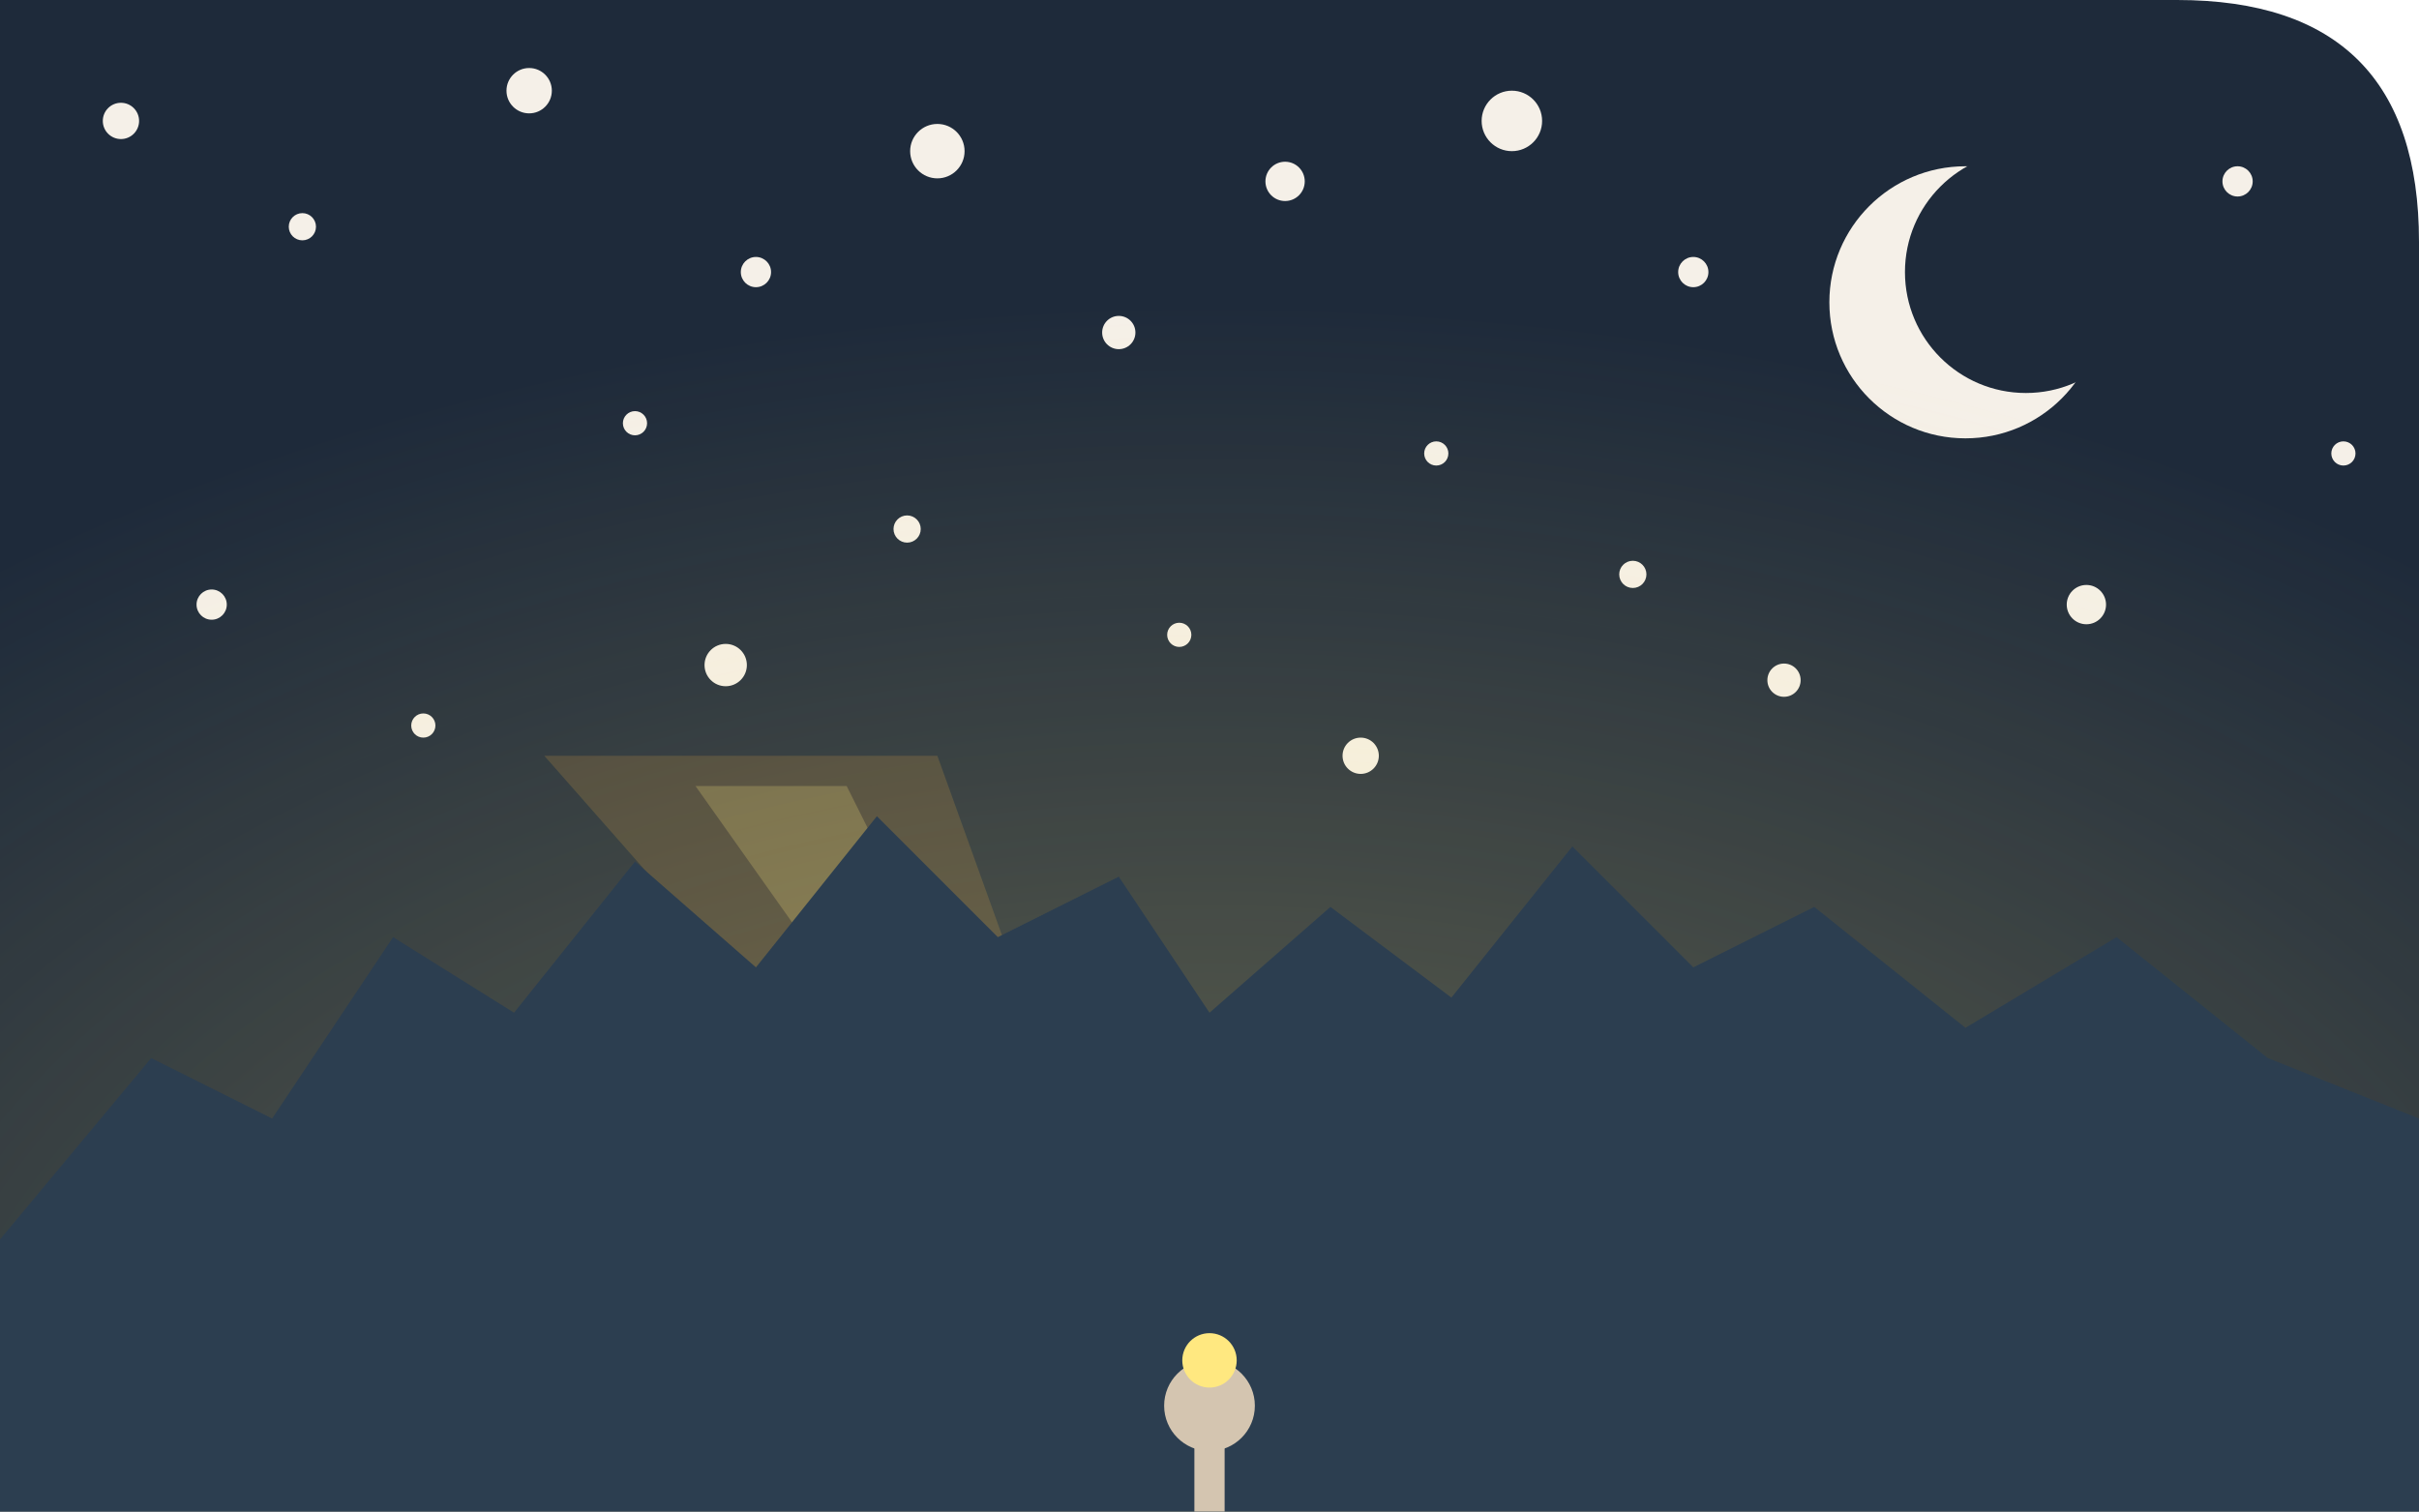
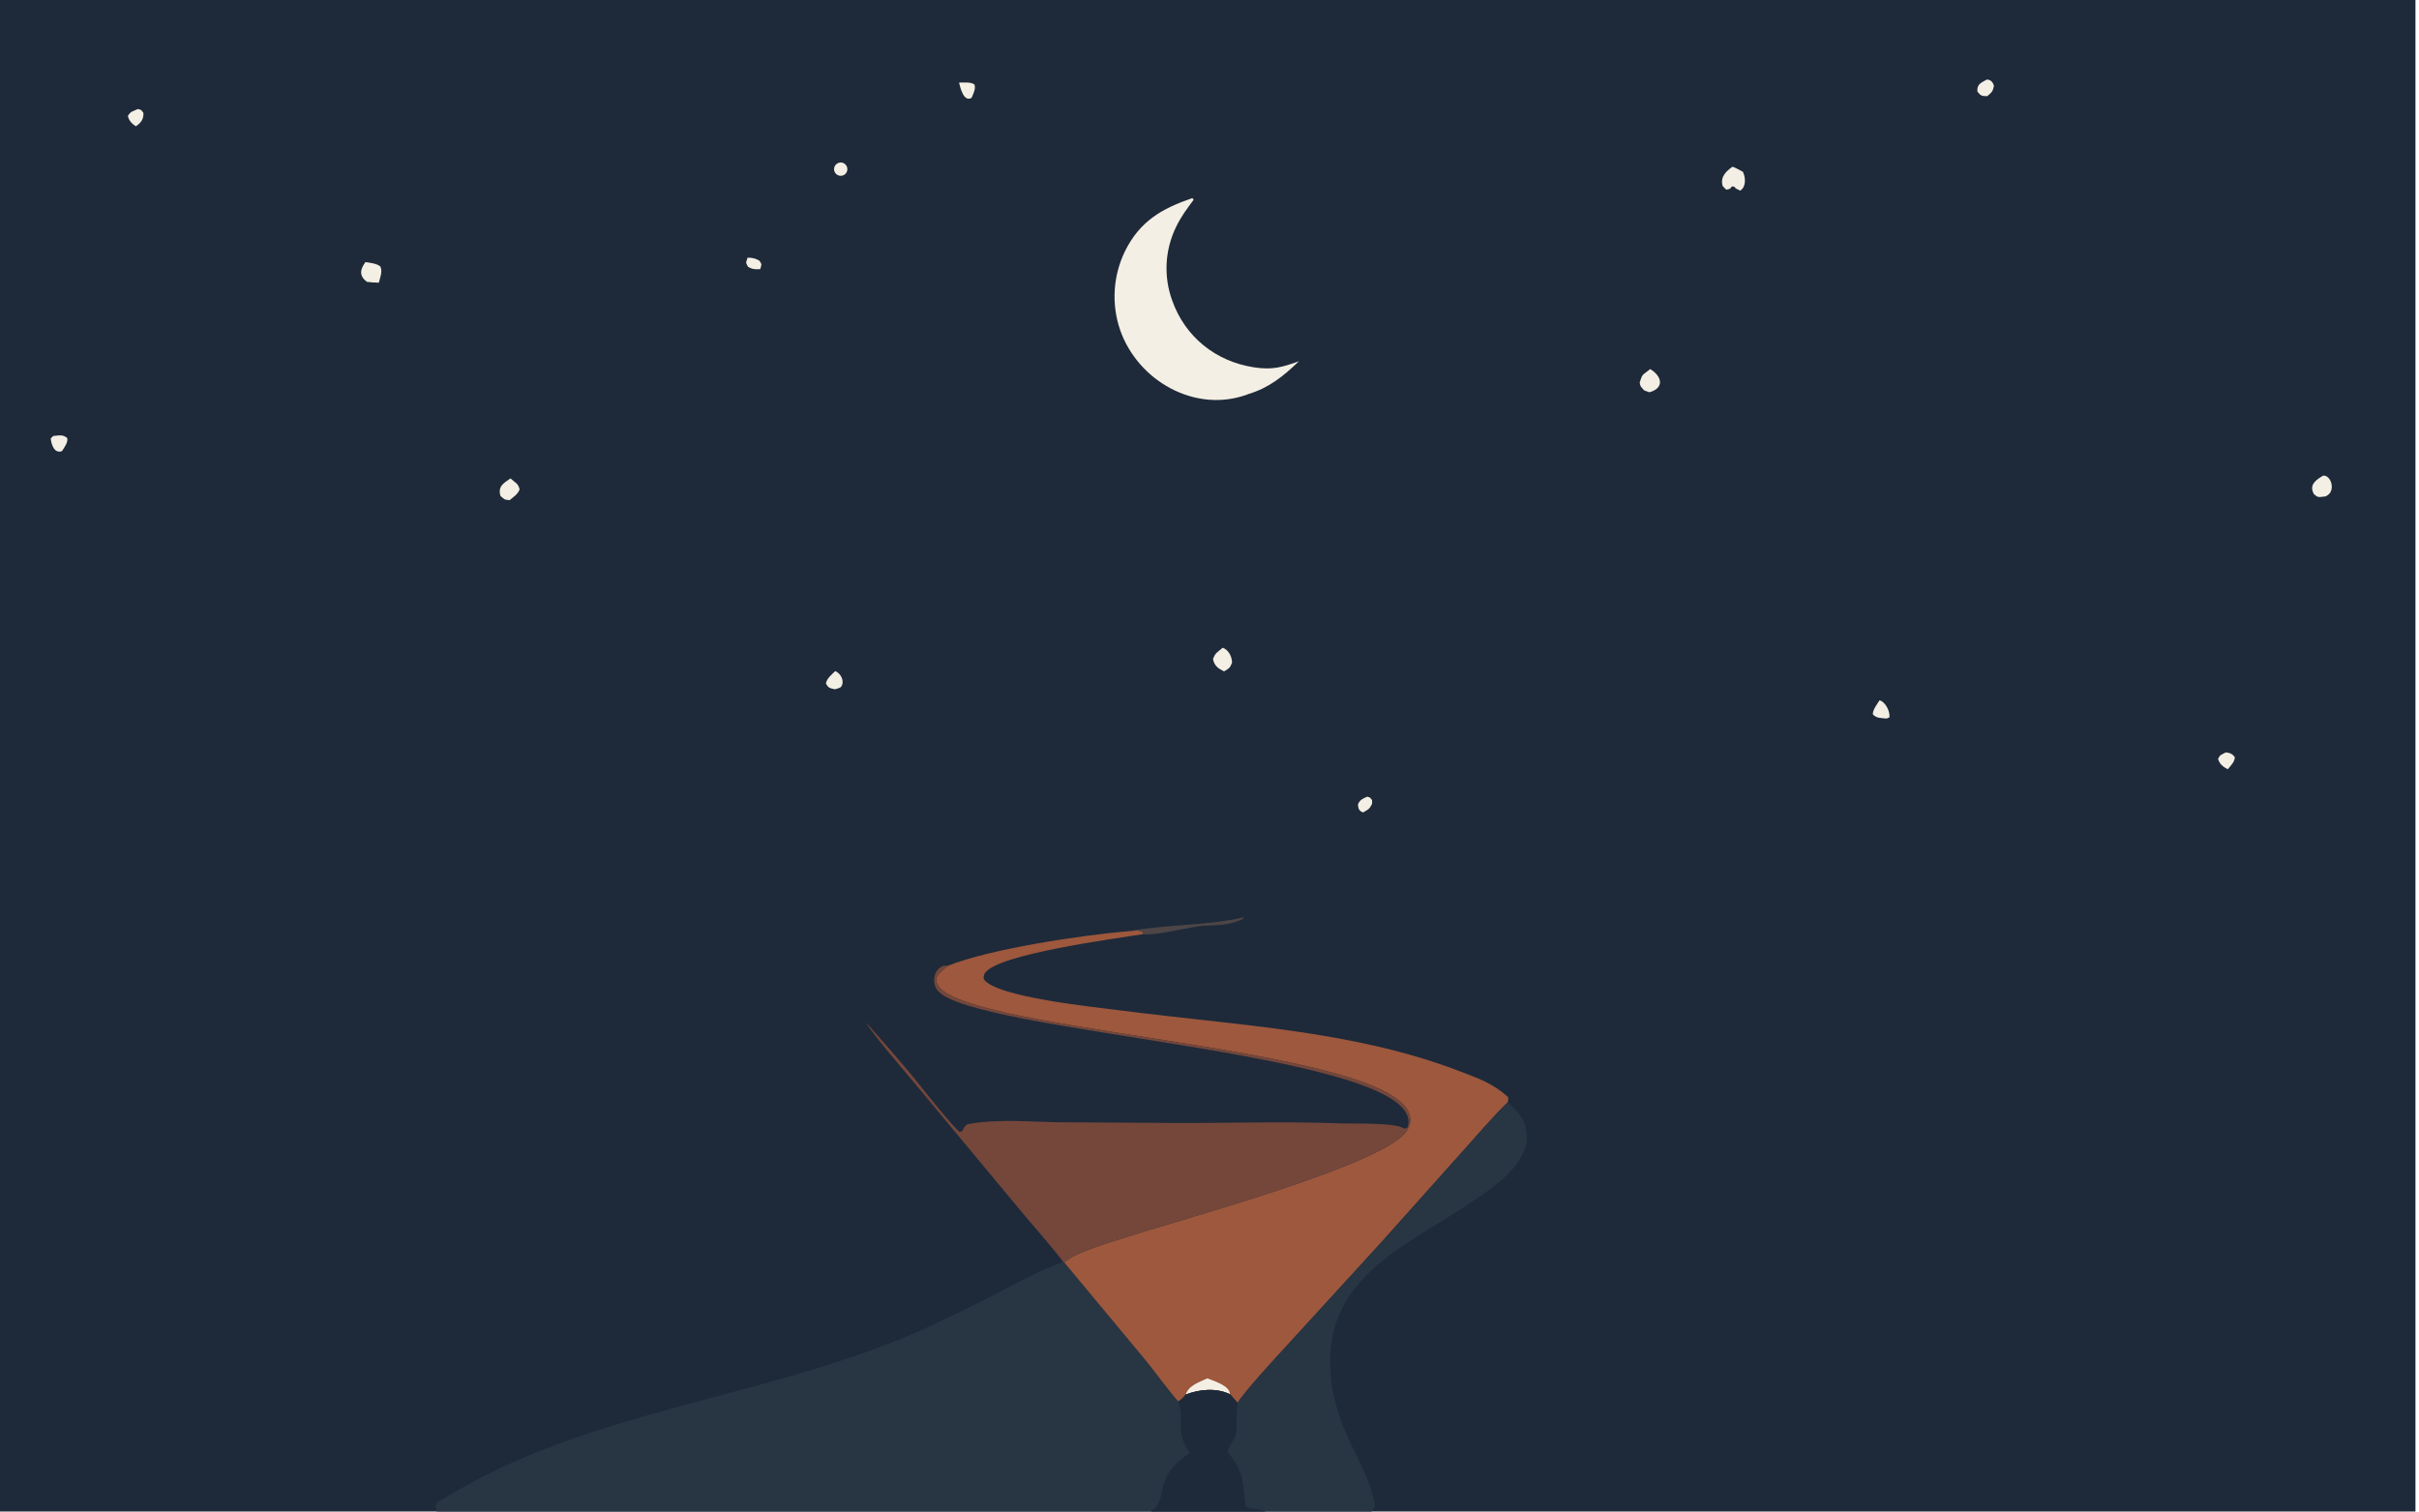
- <svg xmlns="http://www.w3.org/2000/svg" width="160" height="100" viewBox="0 0 160 100">
-   <defs>
-     <clipPath id="clip">
-       <path d="M0,0 H144 Q160,0 160,16 V100 H0 Z" />
-     </clipPath>
-     <radialGradient id="lampGlow" cx="50%" cy="100%" r="80%">
-       <stop offset="0%" stop-color="#FFE880" stop-opacity="0.35" />
-       <stop offset="100%" stop-color="#FFE880" stop-opacity="0" />
-     </radialGradient>
-   </defs>
-   <g clip-path="url(#clip)">
-     <rect width="160" height="100" fill="#1E2A3A" />
-     <circle cx="8" cy="8" r="1.2" fill="#F5F0E8" />
-     <circle cx="20" cy="15" r="0.9" fill="#F5F0E8" />
-     <circle cx="35" cy="6" r="1.5" fill="#F5F0E8" />
-     <circle cx="50" cy="18" r="1.0" fill="#F5F0E8" />
-     <circle cx="42" cy="28" r="0.8" fill="#F5F0E8" />
-     <circle cx="62" cy="10" r="1.8" fill="#F5F0E8" />
-     <circle cx="74" cy="22" r="1.1" fill="#F5F0E8" />
-     <circle cx="60" cy="35" r="0.9" fill="#F5F0E8" />
-     <circle cx="85" cy="12" r="1.3" fill="#F5F0E8" />
-     <circle cx="95" cy="30" r="0.8" fill="#F5F0E8" />
-     <circle cx="100" cy="8" r="2.0" fill="#F5F0E8" />
-     <circle cx="112" cy="18" r="1.0" fill="#F5F0E8" />
-     <circle cx="108" cy="38" r="0.9" fill="#F5F0E8" />
-     <circle cx="118" cy="45" r="1.1" fill="#F5F0E8" />
-     <circle cx="14" cy="40" r="1.0" fill="#F5F0E8" />
-     <circle cx="28" cy="48" r="0.8" fill="#F5F0E8" />
-     <circle cx="48" cy="44" r="1.4" fill="#F5F0E8" />
-     <circle cx="78" cy="42" r="0.8" fill="#F5F0E8" />
-     <circle cx="90" cy="50" r="1.2" fill="#F5F0E8" />
-     <circle cx="148" cy="12" r="1.0" fill="#F5F0E8" />
-     <circle cx="155" cy="30" r="0.8" fill="#F5F0E8" />
-     <circle cx="138" cy="40" r="1.3" fill="#F5F0E8" />
-     <circle cx="130" cy="20" r="9" fill="#F5F0E8" />
-     <circle cx="134" cy="18" r="8" fill="#1E2A3A" />
-     <polygon points="80,100 36,50 62,50" fill="#E8A83A" opacity="0.18" />
-     <polygon points="80,100 46,52 56,52" fill="#FFE880" opacity="0.22" />
-     <rect width="160" height="100" fill="url(#lampGlow)" />
-     <polygon points="0,82               10,70 18,74 26,62 34,67               42,57 50,64 58,54               66,62 74,58 80,67               88,60 96,66 104,56               112,64 120,60 130,68               140,62 150,70 160,74               160,100 0,100" fill="#2C3E50" />
-     <circle cx="80" cy="93" r="3" fill="#D4C5B0" />
-     <circle cx="80" cy="90" r="1.8" fill="#FFE880" />
-     <line x1="80" y1="93" x2="80" y2="100" stroke="#D4C5B0" stroke-width="2" stroke-linecap="round" />
-   </g>
+ <svg xmlns="http://www.w3.org/2000/svg" width="160" height="100" viewBox="0 0 160 100" fill="none">
+   <path d="M0 0H159.766V100H90.727H83.707H76.11H28.894H0V0Z" fill="#1E2A3A" />
+   <path d="M70.338 83.505L70.388 83.516L75.69 89.892C76.319 90.661 77.371 92.093 77.944 92.728C78.421 94.1 77.643 94.65 78.719 96.111C76.096 97.842 77.411 99.209 76.11 100H28.894C28.73 99.321 28.875 99.445 29.425 99.106C39.121 93.124 51.148 92.511 61.431 87.775C62.89 87.103 64.301 86.403 65.732 85.673C67.141 84.954 68.847 83.967 70.338 83.505Z" fill="#283543" />
+   <path d="M74.653 61.606C74.956 61.582 75.304 61.511 75.558 61.639L75.625 61.799C73.78 62.093 66.076 63.109 65.163 64.352C65.055 64.499 65.072 64.578 65.062 64.756C65.73 65.972 72.686 66.661 74.25 66.864C81.641 67.827 89.396 68.148 96.428 70.827C97.819 71.361 98.67 71.627 99.753 72.581C99.766 72.757 99.772 72.755 99.721 72.935C98.965 73.632 97.633 75.18 96.899 75.996L91.311 82.248L85.091 89.051C84.442 89.761 82.246 92.131 81.859 92.818L81.353 92.24C80.437 91.806 79.355 91.908 78.432 92.26C78.239 92.502 78.188 92.541 77.944 92.728C77.371 92.093 76.319 90.661 75.69 89.892L70.388 83.516C71.255 82.772 73.506 82.174 74.641 81.802C77.924 80.728 91.122 77.18 92.943 74.945C93.174 74.662 93.323 74.321 93.278 73.951C92.73 69.409 65.909 68.438 62.332 65.51C62.053 65.282 61.946 65.073 61.916 64.722C62.067 64.371 62.382 64.186 62.672 63.905C65.422 62.788 71.54 61.863 74.653 61.606Z" fill="#9D583D" />
+   <path d="M79.857 91.19C80.328 91.384 81.326 91.662 81.353 92.24C80.437 91.806 79.355 91.908 78.432 92.26C78.601 91.676 79.319 91.439 79.857 91.19Z" fill="#F4EFE4" />
+   <path d="M70.338 83.505C69.806 82.75 68.129 80.852 67.471 80.053L60.467 71.627C59.689 70.692 57.833 68.561 57.258 67.626C58.56 69.094 59.718 70.378 60.945 71.93C61.393 72.495 63.027 74.533 63.47 74.884L63.63 74.845C63.702 74.707 63.868 74.397 64.025 74.37C66.051 74.009 68.106 74.222 70.151 74.25L77.454 74.291C81.163 74.316 84.898 74.177 88.605 74.322C89.486 74.356 92.344 74.254 92.871 74.665L93.075 74.628C93.115 74.548 93.143 74.471 93.156 74.382C93.853 69.609 64.146 68.371 61.997 65.506C61.809 65.255 61.753 64.934 61.809 64.63C61.854 64.381 61.965 64.162 62.179 64.02C62.38 63.888 62.437 63.858 62.672 63.905C62.382 64.186 62.067 64.371 61.916 64.722C61.946 65.073 62.053 65.282 62.332 65.51C65.909 68.438 92.73 69.409 93.278 73.951C93.323 74.321 93.174 74.662 92.943 74.945C91.122 77.18 77.924 80.728 74.641 81.803C73.506 82.174 71.255 82.772 70.388 83.516L70.338 83.505Z" fill="#75473A" />
+   <path d="M81.859 92.818C82.246 92.131 84.442 89.761 85.091 89.051L91.311 82.248L96.899 75.996C97.633 75.18 98.965 73.632 99.721 72.935C100.434 73.543 100.884 74.027 100.979 74.999C101.173 76.951 98.818 78.525 97.46 79.444C93.031 82.438 87.435 84.544 88.017 90.942C88.082 92.016 88.346 92.986 88.728 94.056C89.358 95.824 90.614 97.667 90.928 99.523C90.96 99.709 90.824 99.858 90.727 100H83.707H76.11C77.411 99.209 76.096 97.842 78.719 96.111C77.643 94.65 78.421 94.1 77.944 92.728C78.188 92.541 78.239 92.502 78.432 92.26C79.355 91.908 80.437 91.806 81.353 92.24L81.859 92.818Z" fill="#283543" />
+   <path d="M78.432 92.26C79.355 91.908 80.437 91.806 81.353 92.24L81.859 92.818C81.728 93.564 81.834 94.104 81.769 94.811C81.747 95.042 81.284 95.715 81.195 96.038C82.326 97.51 82.131 97.779 82.388 99.629C82.418 99.842 83.465 99.821 83.707 100H76.11C77.411 99.209 76.096 97.842 78.719 96.111C77.643 94.65 78.421 94.1 77.944 92.728C78.188 92.541 78.239 92.502 78.432 92.26Z" fill="#1E2A3A" />
+   <path d="M74.653 61.606C77.204 61.143 79.826 61.253 82.236 60.692L82.241 60.785C81.373 61.205 80.643 61.209 79.698 61.242C78.849 61.271 76.352 61.948 75.625 61.799L75.558 61.639C75.304 61.511 74.956 61.582 74.653 61.606Z" fill="#4D4546" />
+   <path d="M78.868 13.104L78.95 13.215C78.487 13.846 78.122 14.316 77.781 15.031C77.046 16.548 76.956 18.297 77.532 19.88C78.389 22.297 80.419 23.914 82.934 24.301C84.153 24.489 84.784 24.302 85.916 23.9C84.903 24.872 83.948 25.654 82.596 26.061C82.553 26.078 82.51 26.094 82.467 26.11C79.045 27.348 75.259 25.197 74.086 21.824C73.504 20.117 73.619 18.25 74.406 16.627C75.393 14.625 76.86 13.794 78.868 13.104Z" fill="#F4EFE4" />
+   <path d="M114.59 11.03C114.758 11.074 115.108 11.276 115.28 11.366C115.468 11.741 115.501 12.367 115.102 12.612L114.788 12.455L114.756 12.384C114.387 12.213 114.666 12.512 114.176 12.545L113.948 12.315C113.758 11.713 114.161 11.338 114.59 11.03Z" fill="#F4EFE4" />
+   <path d="M24.172 17.338C24.485 17.391 24.942 17.429 25.16 17.638C25.312 17.939 25.147 18.357 25.057 18.701C24.749 18.694 24.571 18.687 24.262 18.643C23.749 18.244 23.807 17.837 24.172 17.338Z" fill="#F4EFE4" />
+   <path d="M153.663 31.465C154.17 31.442 154.422 32.306 154.061 32.671C153.831 32.902 153.736 32.84 153.427 32.883C153.229 32.871 153.246 32.835 153.054 32.697C152.689 32.058 153.219 31.732 153.663 31.465Z" fill="#F4EFE4" />
+   <path d="M109.153 24.418C109.923 24.889 110.113 25.668 109.098 25.952L108.759 25.832C108.57 25.628 108.485 25.577 108.455 25.304C108.646 24.704 108.616 24.846 109.153 24.418Z" fill="#F4EFE4" />
+   <path d="M80.876 42.852C81.279 43.011 81.48 43.436 81.493 43.843C81.352 44.197 81.292 44.222 80.963 44.418C80.565 44.217 80.324 44.056 80.232 43.605C80.393 43.169 80.493 43.184 80.876 42.852Z" fill="#F4EFE4" />
+   <path d="M33.762 31.652C34.115 31.958 34.271 31.985 34.368 32.372C34.266 32.686 33.968 32.875 33.704 33.091C33.302 33.04 33.439 33.08 33.106 32.818C32.91 32.173 33.308 31.971 33.762 31.652Z" fill="#F4EFE4" />
+   <path d="M124.321 46.329C124.711 46.443 125.019 47.054 124.974 47.459L124.784 47.538C124.393 47.497 124.114 47.524 123.875 47.258C123.862 46.965 124.153 46.591 124.321 46.329Z" fill="#F4EFE4" />
+   <path d="M3.522 28.844L3.594 28.836C3.974 28.796 4.17 28.754 4.449 28.98C4.504 29.285 4.27 29.569 4.1 29.845C3.589 30.035 3.396 29.4 3.354 29.008L3.522 28.844Z" fill="#F4EFE4" />
+   <path d="M55.245 44.399C55.618 44.553 55.888 45.065 55.635 45.434C55.58 45.514 55.331 45.568 55.221 45.604C54.862 45.516 54.794 45.524 54.629 45.215C54.689 44.883 54.995 44.644 55.245 44.399Z" fill="#F4EFE4" />
+   <path d="M131.404 5.269C131.673 5.249 131.819 5.454 131.888 5.675C131.807 6.061 131.746 6.1 131.446 6.36C131.062 6.363 131.014 6.337 130.792 6.059C130.743 5.561 131.049 5.474 131.404 5.269Z" fill="#F4EFE4" />
+   <path d="M63.433 5.465C63.758 5.464 64.213 5.413 64.455 5.592C64.549 5.891 64.388 6.16 64.265 6.474C63.731 6.772 63.52 5.794 63.433 5.465Z" fill="#F4EFE4" />
+   <path d="M147.218 49.778C147.492 49.804 147.68 49.882 147.82 50.105C147.798 50.42 147.559 50.641 147.351 50.893C147.027 50.724 146.811 50.552 146.709 50.205C146.868 49.905 146.871 49.973 147.218 49.778Z" fill="#F4EFE4" />
+   <path d="M9.118 7.214C9.396 7.291 9.297 7.227 9.486 7.469C9.514 7.879 9.315 8.145 8.981 8.356C8.706 8.168 8.528 7.98 8.457 7.669C8.663 7.35 8.714 7.404 9.118 7.214Z" fill="#F4EFE4" />
+   <path d="M90.425 52.708L90.592 52.754C90.8 52.972 90.753 52.859 90.75 53.188C90.582 53.533 90.491 53.562 90.16 53.749C89.867 53.651 89.835 53.46 89.82 53.208C89.969 52.891 90.108 52.86 90.425 52.708Z" fill="#F4EFE4" />
+   <path d="M55.478 10.77C55.7 10.702 55.935 10.818 56.018 11.034C56.101 11.25 56.002 11.493 55.793 11.591C55.643 11.66 55.468 11.641 55.337 11.54C55.207 11.439 55.143 11.274 55.173 11.112C55.203 10.95 55.321 10.818 55.478 10.77Z" fill="#F4EFE4" />
+   <path d="M49.447 17.046C49.763 17.048 49.965 17.09 50.235 17.25C50.407 17.552 50.382 17.409 50.287 17.805C49.95 17.825 49.756 17.822 49.471 17.643C49.31 17.304 49.328 17.459 49.447 17.046Z" fill="#F4EFE4" />
</svg>
